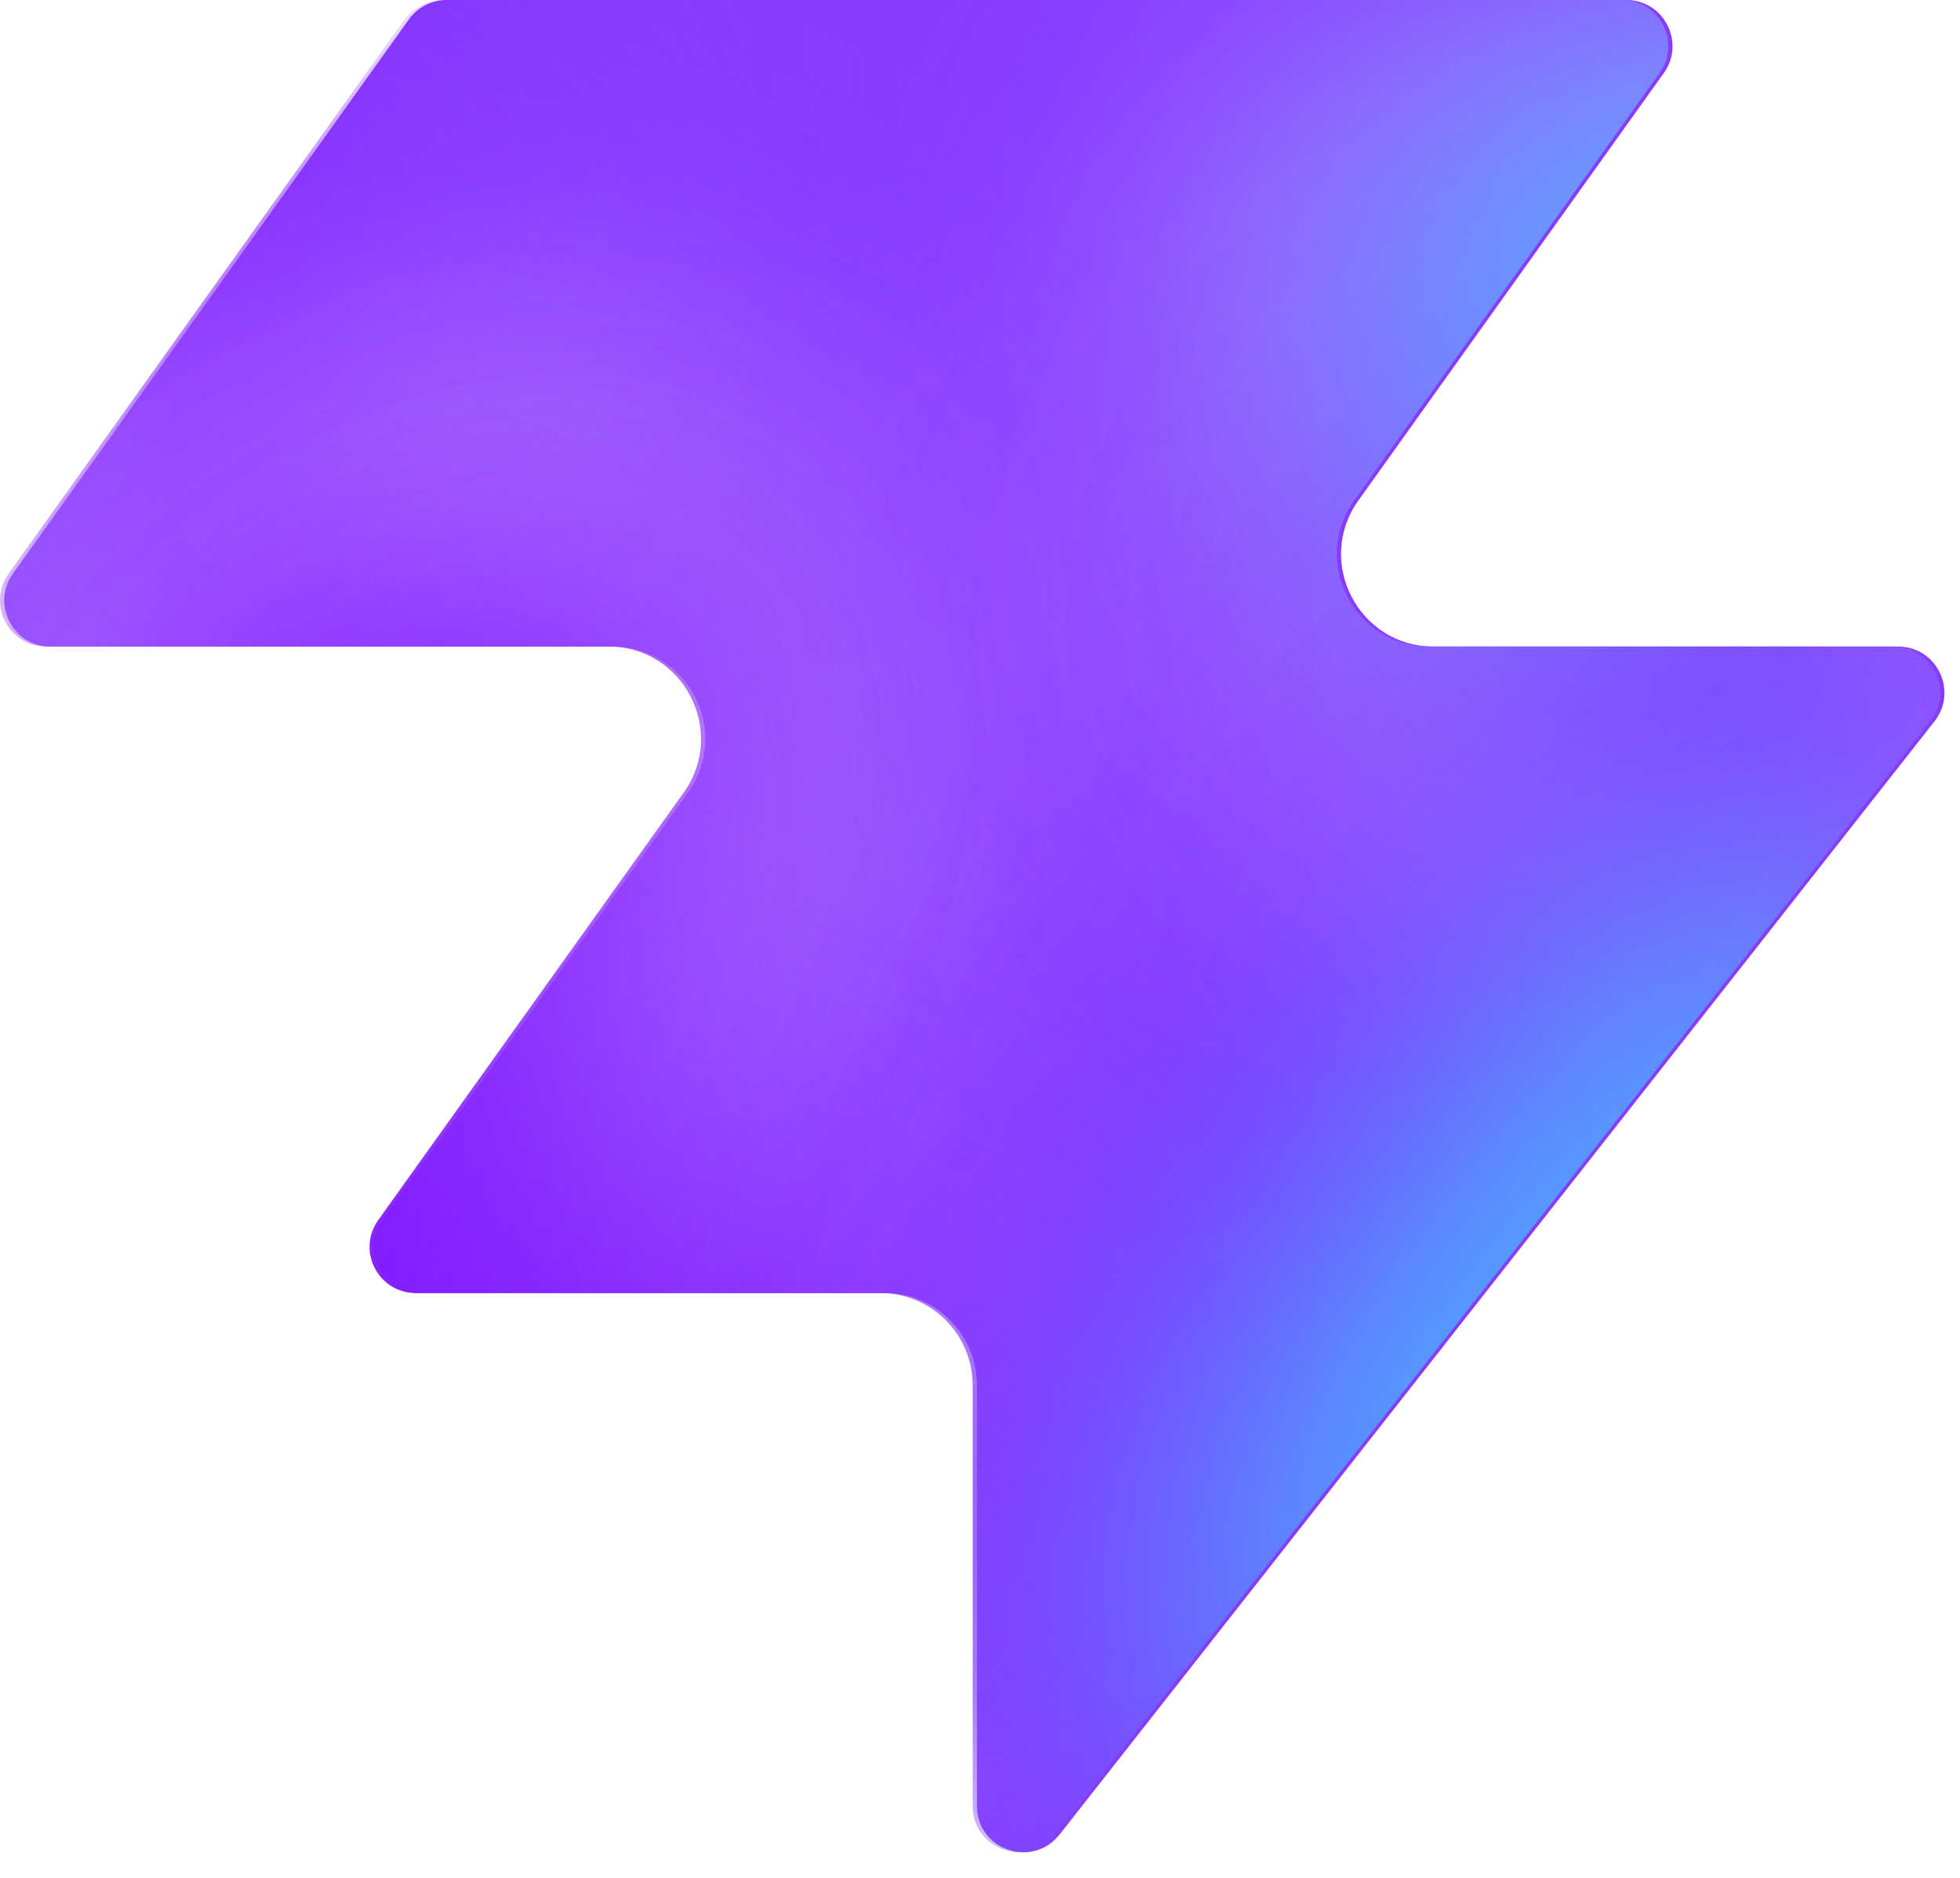
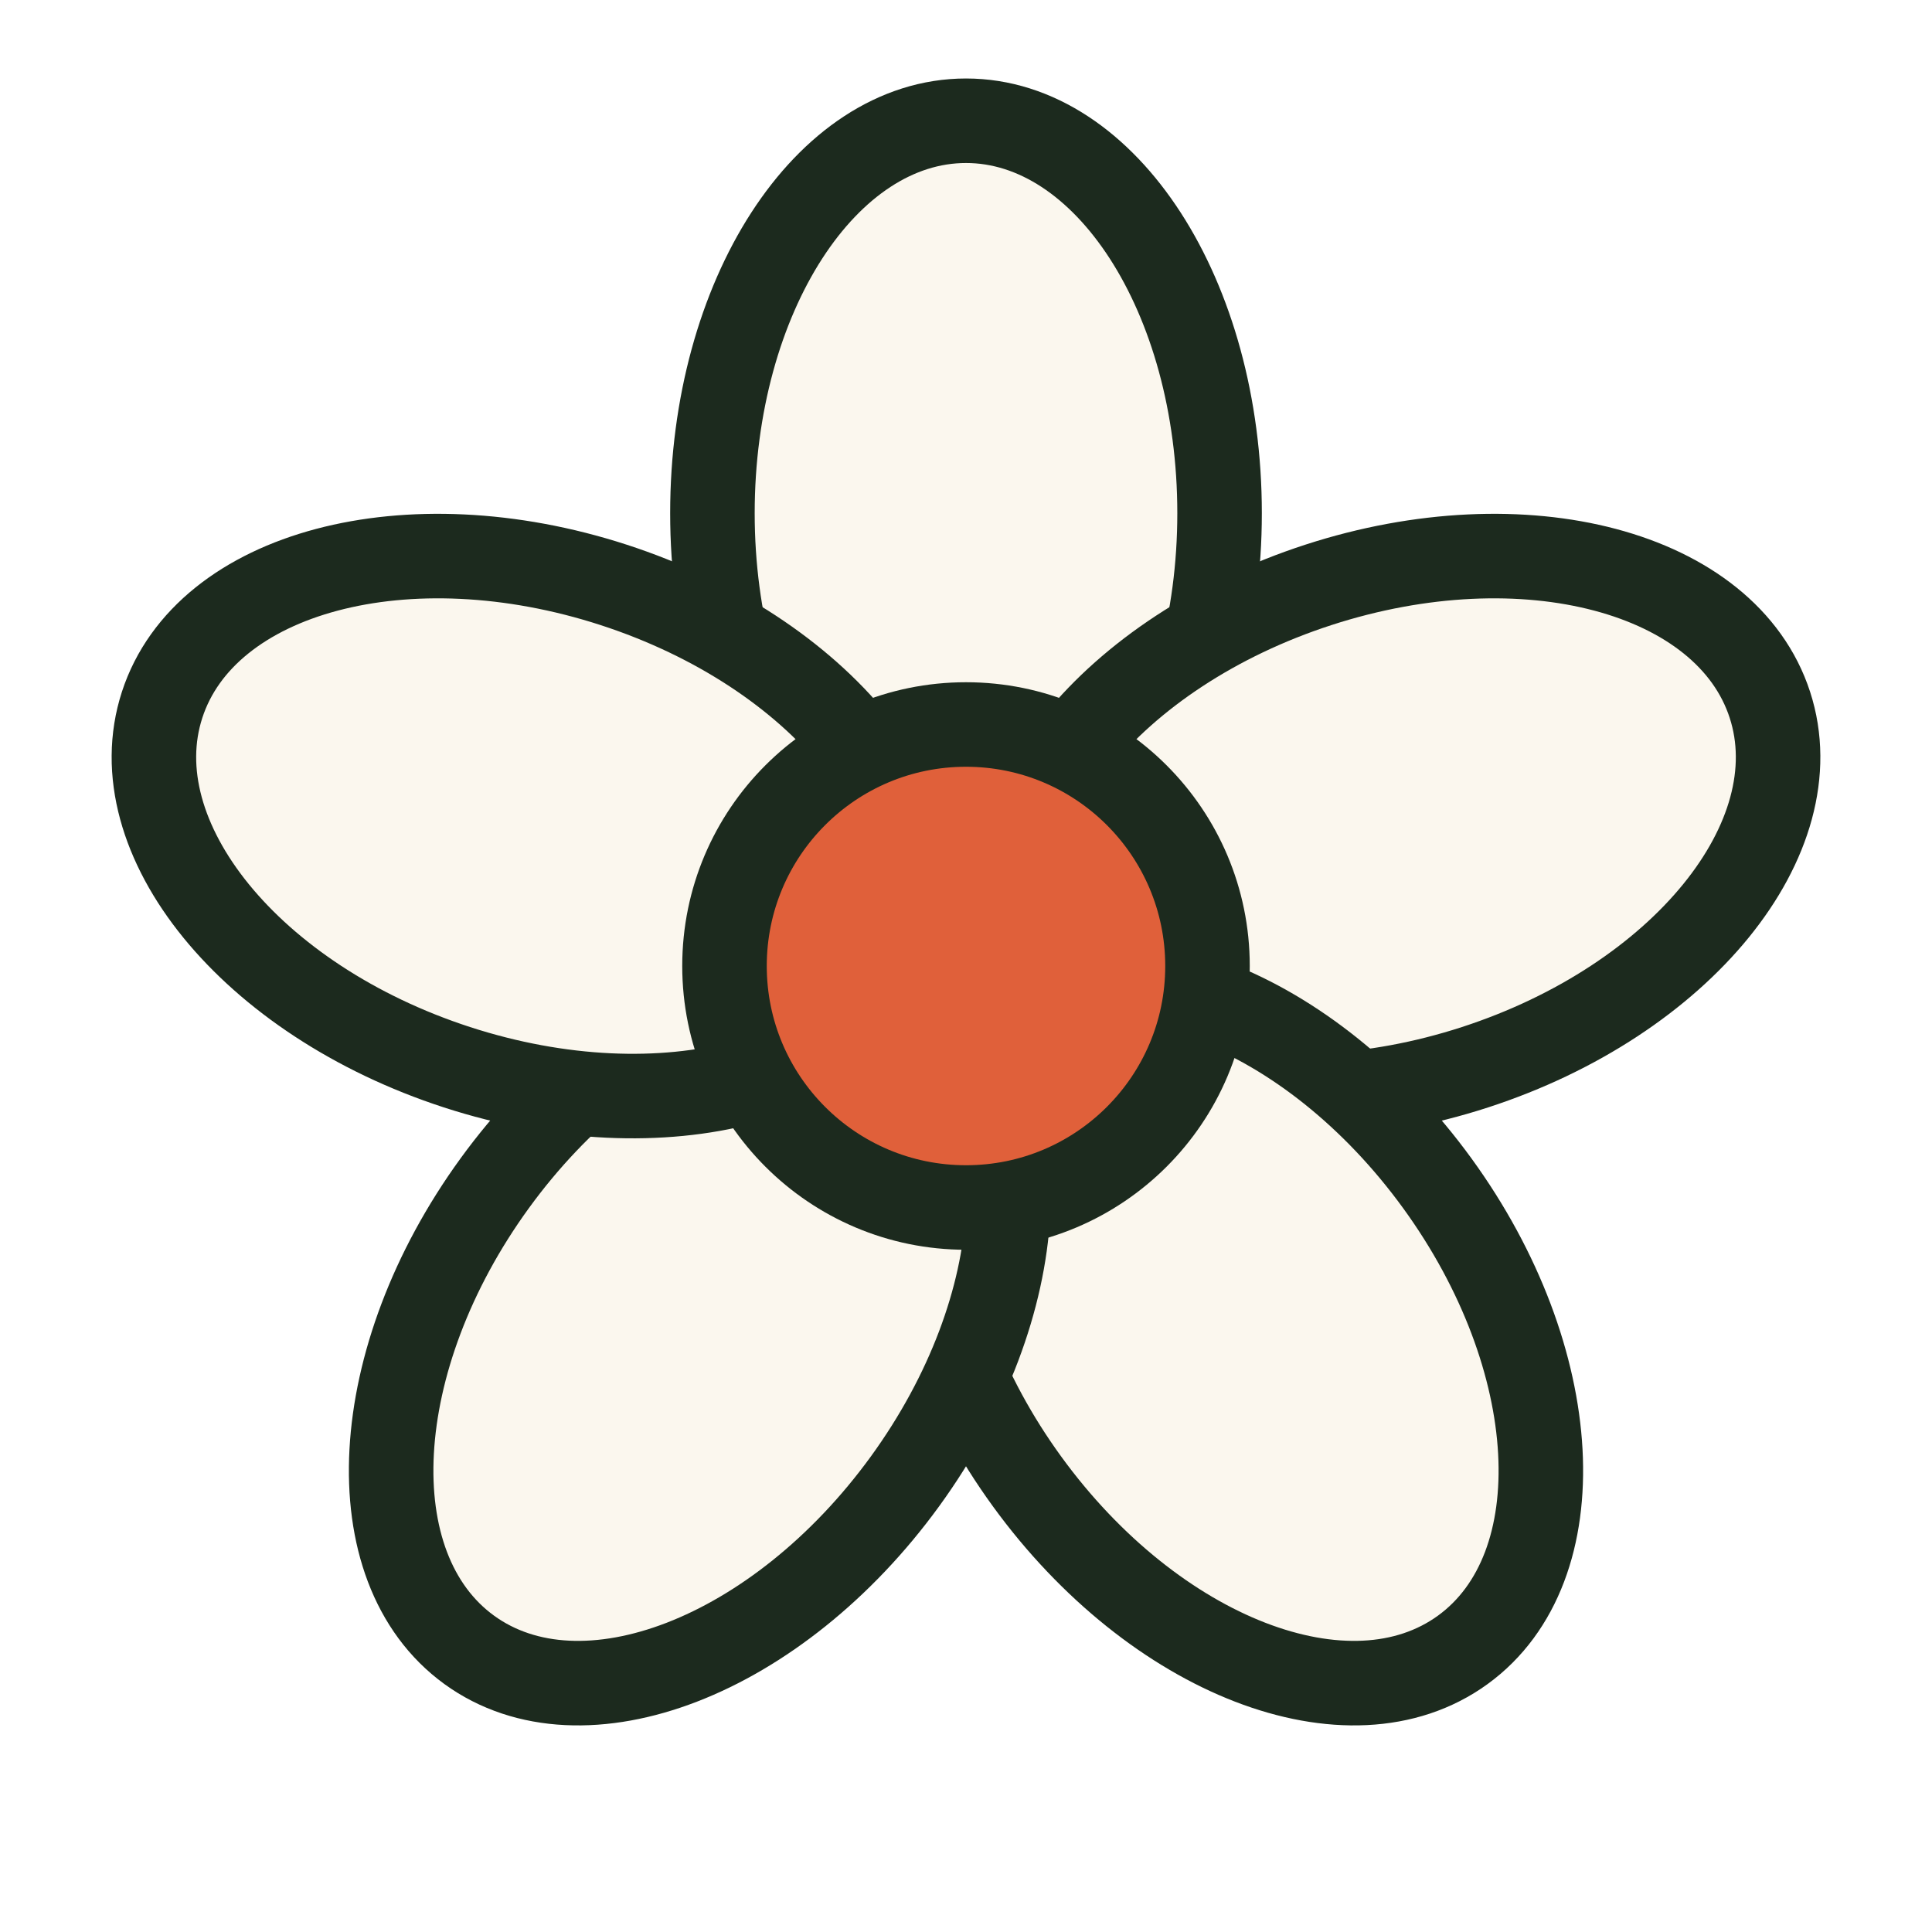
- <svg xmlns="http://www.w3.org/2000/svg" width="48" height="46" fill="none" viewBox="0 0 48 46">
-   <path fill="#863bff" d="M25.946 44.938c-.664.845-2.021.375-2.021-.698V33.937a2.26 2.26 0 0 0-2.262-2.262H10.287c-.92 0-1.456-1.04-.92-1.788l7.48-10.471c1.07-1.497 0-3.578-1.842-3.578H1.237c-.92 0-1.456-1.04-.92-1.788L10.013.474c.214-.297.556-.474.92-.474h28.894c.92 0 1.456 1.04.92 1.788l-7.48 10.471c-1.07 1.498 0 3.579 1.842 3.579h11.377c.943 0 1.473 1.088.89 1.83L25.947 44.94z" style="fill:#863bff;fill:color(display-p3 .525 .23 1);fill-opacity:1" />
-   <mask id="a" width="48" height="46" x="0" y="0" maskUnits="userSpaceOnUse" style="mask-type:alpha">
-     <path fill="#000" d="M25.842 44.938c-.664.844-2.021.375-2.021-.698V33.937a2.26 2.26 0 0 0-2.262-2.262H10.183c-.92 0-1.456-1.04-.92-1.788l7.48-10.471c1.07-1.498 0-3.579-1.842-3.579H1.133c-.92 0-1.456-1.04-.92-1.787L9.91.473c.214-.297.556-.474.92-.474h28.894c.92 0 1.456 1.04.92 1.788l-7.48 10.471c-1.07 1.498 0 3.578 1.842 3.578h11.377c.943 0 1.473 1.088.89 1.832L25.843 44.94z" style="fill:#000;fill-opacity:1" />
-   </mask>
-   <g mask="url(#a)">
-     <g filter="url(#b)">
-       <ellipse cx="5.508" cy="14.704" fill="#ede6ff" rx="5.508" ry="14.704" style="fill:#ede6ff;fill:color(display-p3 .927 .903 1);fill-opacity:1" transform="matrix(.00324 1 1 -.00324 -4.47 31.516)" />
-     </g>
-     <g filter="url(#c)">
-       <ellipse cx="10.399" cy="29.851" fill="#ede6ff" rx="10.399" ry="29.851" style="fill:#ede6ff;fill:color(display-p3 .927 .903 1);fill-opacity:1" transform="matrix(.00324 1 1 -.00324 -39.328 7.883)" />
-     </g>
-     <g filter="url(#d)">
-       <ellipse cx="5.508" cy="30.487" fill="#7e14ff" rx="5.508" ry="30.487" style="fill:#7e14ff;fill:color(display-p3 .492 .077 1);fill-opacity:1" transform="rotate(89.814 -25.913 -14.639)scale(1 -1)" />
-     </g>
-     <g filter="url(#e)">
-       <ellipse cx="5.508" cy="30.599" fill="#7e14ff" rx="5.508" ry="30.599" style="fill:#7e14ff;fill:color(display-p3 .492 .077 1);fill-opacity:1" transform="rotate(89.814 -32.644 -3.334)scale(1 -1)" />
-     </g>
-     <g filter="url(#f)">
-       <ellipse cx="5.508" cy="30.599" fill="#7e14ff" rx="5.508" ry="30.599" style="fill:#7e14ff;fill:color(display-p3 .492 .077 1);fill-opacity:1" transform="matrix(.00324 1 1 -.00324 -34.34 30.47)" />
-     </g>
-     <g filter="url(#g)">
-       <ellipse cx="14.072" cy="22.078" fill="#ede6ff" rx="14.072" ry="22.078" style="fill:#ede6ff;fill:color(display-p3 .927 .903 1);fill-opacity:1" transform="rotate(93.35 24.506 48.493)scale(-1 1)" />
-     </g>
-     <g filter="url(#h)">
-       <ellipse cx="3.47" cy="21.501" fill="#7e14ff" rx="3.47" ry="21.501" style="fill:#7e14ff;fill:color(display-p3 .492 .077 1);fill-opacity:1" transform="rotate(89.009 28.708 47.59)scale(-1 1)" />
-     </g>
-     <g filter="url(#i)">
-       <ellipse cx="3.47" cy="21.501" fill="#7e14ff" rx="3.47" ry="21.501" style="fill:#7e14ff;fill:color(display-p3 .492 .077 1);fill-opacity:1" transform="rotate(89.009 28.708 47.59)scale(-1 1)" />
-     </g>
-     <g filter="url(#j)">
-       <ellipse cx=".387" cy="8.972" fill="#7e14ff" rx="4.407" ry="29.108" style="fill:#7e14ff;fill:color(display-p3 .492 .077 1);fill-opacity:1" transform="rotate(39.51 .387 8.972)" />
-     </g>
-     <g filter="url(#k)">
-       <ellipse cx="47.523" cy="-6.092" fill="#7e14ff" rx="4.407" ry="29.108" style="fill:#7e14ff;fill:color(display-p3 .492 .077 1);fill-opacity:1" transform="rotate(37.892 47.523 -6.092)" />
-     </g>
-     <g filter="url(#l)">
-       <ellipse cx="41.412" cy="6.333" fill="#47bfff" rx="5.971" ry="9.665" style="fill:#47bfff;fill:color(display-p3 .28 .748 1);fill-opacity:1" transform="rotate(37.892 41.412 6.333)" />
-     </g>
-     <g filter="url(#m)">
-       <ellipse cx="-1.879" cy="38.332" fill="#7e14ff" rx="4.407" ry="29.108" style="fill:#7e14ff;fill:color(display-p3 .492 .077 1);fill-opacity:1" transform="rotate(37.892 -1.88 38.332)" />
-     </g>
-     <g filter="url(#n)">
-       <ellipse cx="-1.879" cy="38.332" fill="#7e14ff" rx="4.407" ry="29.108" style="fill:#7e14ff;fill:color(display-p3 .492 .077 1);fill-opacity:1" transform="rotate(37.892 -1.88 38.332)" />
-     </g>
-     <g filter="url(#o)">
-       <ellipse cx="35.651" cy="29.907" fill="#7e14ff" rx="4.407" ry="29.108" style="fill:#7e14ff;fill:color(display-p3 .492 .077 1);fill-opacity:1" transform="rotate(37.892 35.651 29.907)" />
-     </g>
-     <g filter="url(#p)">
-       <ellipse cx="38.418" cy="32.4" fill="#47bfff" rx="5.971" ry="15.297" style="fill:#47bfff;fill:color(display-p3 .28 .748 1);fill-opacity:1" transform="rotate(37.892 38.418 32.4)" />
-     </g>
+ <svg xmlns="http://www.w3.org/2000/svg" viewBox="0 0 32 32">
+   <g fill="#FBF7EE" stroke="#1C2A1E" stroke-width="1.4">
+     <ellipse cx="16" cy="8.5" rx="4.2" ry="6.5" />
+     <ellipse cx="16" cy="8.5" rx="4.2" ry="6.5" transform="rotate(72 16 16)" />
+     <ellipse cx="16" cy="8.5" rx="4.2" ry="6.5" transform="rotate(144 16 16)" />
+     <ellipse cx="16" cy="8.5" rx="4.2" ry="6.5" transform="rotate(216 16 16)" />
+     <ellipse cx="16" cy="8.5" rx="4.2" ry="6.5" transform="rotate(288 16 16)" />
  </g>
-   <defs>
-     <filter id="b" width="60.045" height="41.654" x="-19.77" y="16.149" color-interpolation-filters="sRGB" filterUnits="userSpaceOnUse">
-       <feFlood flood-opacity="0" result="BackgroundImageFix" />
-       <feBlend in="SourceGraphic" in2="BackgroundImageFix" result="shape" />
-       <feGaussianBlur result="effect1_foregroundBlur_2002_17158" stdDeviation="7.659" />
-     </filter>
-     <filter id="c" width="90.34" height="51.437" x="-54.613" y="-7.533" color-interpolation-filters="sRGB" filterUnits="userSpaceOnUse">
-       <feFlood flood-opacity="0" result="BackgroundImageFix" />
-       <feBlend in="SourceGraphic" in2="BackgroundImageFix" result="shape" />
-       <feGaussianBlur result="effect1_foregroundBlur_2002_17158" stdDeviation="7.659" />
-     </filter>
-     <filter id="d" width="79.355" height="29.4" x="-49.64" y="2.03" color-interpolation-filters="sRGB" filterUnits="userSpaceOnUse">
-       <feFlood flood-opacity="0" result="BackgroundImageFix" />
-       <feBlend in="SourceGraphic" in2="BackgroundImageFix" result="shape" />
-       <feGaussianBlur result="effect1_foregroundBlur_2002_17158" stdDeviation="4.596" />
-     </filter>
-     <filter id="e" width="79.579" height="29.4" x="-45.045" y="20.029" color-interpolation-filters="sRGB" filterUnits="userSpaceOnUse">
-       <feFlood flood-opacity="0" result="BackgroundImageFix" />
-       <feBlend in="SourceGraphic" in2="BackgroundImageFix" result="shape" />
-       <feGaussianBlur result="effect1_foregroundBlur_2002_17158" stdDeviation="4.596" />
-     </filter>
-     <filter id="f" width="79.579" height="29.4" x="-43.513" y="21.178" color-interpolation-filters="sRGB" filterUnits="userSpaceOnUse">
-       <feFlood flood-opacity="0" result="BackgroundImageFix" />
-       <feBlend in="SourceGraphic" in2="BackgroundImageFix" result="shape" />
-       <feGaussianBlur result="effect1_foregroundBlur_2002_17158" stdDeviation="4.596" />
-     </filter>
-     <filter id="g" width="74.749" height="58.852" x="15.756" y="-17.901" color-interpolation-filters="sRGB" filterUnits="userSpaceOnUse">
-       <feFlood flood-opacity="0" result="BackgroundImageFix" />
-       <feBlend in="SourceGraphic" in2="BackgroundImageFix" result="shape" />
-       <feGaussianBlur result="effect1_foregroundBlur_2002_17158" stdDeviation="7.659" />
-     </filter>
-     <filter id="h" width="61.377" height="25.362" x="23.548" y="2.284" color-interpolation-filters="sRGB" filterUnits="userSpaceOnUse">
-       <feFlood flood-opacity="0" result="BackgroundImageFix" />
-       <feBlend in="SourceGraphic" in2="BackgroundImageFix" result="shape" />
-       <feGaussianBlur result="effect1_foregroundBlur_2002_17158" stdDeviation="4.596" />
-     </filter>
-     <filter id="i" width="61.377" height="25.362" x="23.548" y="2.284" color-interpolation-filters="sRGB" filterUnits="userSpaceOnUse">
-       <feFlood flood-opacity="0" result="BackgroundImageFix" />
-       <feBlend in="SourceGraphic" in2="BackgroundImageFix" result="shape" />
-       <feGaussianBlur result="effect1_foregroundBlur_2002_17158" stdDeviation="4.596" />
-     </filter>
-     <filter id="j" width="56.045" height="63.649" x="-27.636" y="-22.853" color-interpolation-filters="sRGB" filterUnits="userSpaceOnUse">
-       <feFlood flood-opacity="0" result="BackgroundImageFix" />
-       <feBlend in="SourceGraphic" in2="BackgroundImageFix" result="shape" />
-       <feGaussianBlur result="effect1_foregroundBlur_2002_17158" stdDeviation="4.596" />
-     </filter>
-     <filter id="k" width="54.814" height="64.646" x="20.116" y="-38.415" color-interpolation-filters="sRGB" filterUnits="userSpaceOnUse">
-       <feFlood flood-opacity="0" result="BackgroundImageFix" />
-       <feBlend in="SourceGraphic" in2="BackgroundImageFix" result="shape" />
-       <feGaussianBlur result="effect1_foregroundBlur_2002_17158" stdDeviation="4.596" />
-     </filter>
-     <filter id="l" width="33.541" height="35.313" x="24.641" y="-11.323" color-interpolation-filters="sRGB" filterUnits="userSpaceOnUse">
-       <feFlood flood-opacity="0" result="BackgroundImageFix" />
-       <feBlend in="SourceGraphic" in2="BackgroundImageFix" result="shape" />
-       <feGaussianBlur result="effect1_foregroundBlur_2002_17158" stdDeviation="4.596" />
-     </filter>
-     <filter id="m" width="54.814" height="64.646" x="-29.286" y="6.009" color-interpolation-filters="sRGB" filterUnits="userSpaceOnUse">
-       <feFlood flood-opacity="0" result="BackgroundImageFix" />
-       <feBlend in="SourceGraphic" in2="BackgroundImageFix" result="shape" />
-       <feGaussianBlur result="effect1_foregroundBlur_2002_17158" stdDeviation="4.596" />
-     </filter>
-     <filter id="n" width="54.814" height="64.646" x="-29.286" y="6.009" color-interpolation-filters="sRGB" filterUnits="userSpaceOnUse">
-       <feFlood flood-opacity="0" result="BackgroundImageFix" />
-       <feBlend in="SourceGraphic" in2="BackgroundImageFix" result="shape" />
-       <feGaussianBlur result="effect1_foregroundBlur_2002_17158" stdDeviation="4.596" />
-     </filter>
-     <filter id="o" width="54.814" height="64.646" x="8.244" y="-2.416" color-interpolation-filters="sRGB" filterUnits="userSpaceOnUse">
-       <feFlood flood-opacity="0" result="BackgroundImageFix" />
-       <feBlend in="SourceGraphic" in2="BackgroundImageFix" result="shape" />
-       <feGaussianBlur result="effect1_foregroundBlur_2002_17158" stdDeviation="4.596" />
-     </filter>
-     <filter id="p" width="39.409" height="43.623" x="18.713" y="10.588" color-interpolation-filters="sRGB" filterUnits="userSpaceOnUse">
-       <feFlood flood-opacity="0" result="BackgroundImageFix" />
-       <feBlend in="SourceGraphic" in2="BackgroundImageFix" result="shape" />
-       <feGaussianBlur result="effect1_foregroundBlur_2002_17158" stdDeviation="4.596" />
-     </filter>
-   </defs>
+   <circle cx="16" cy="16" r="4" fill="#E0603A" stroke="#1C2A1E" stroke-width="1.4" />
</svg>
